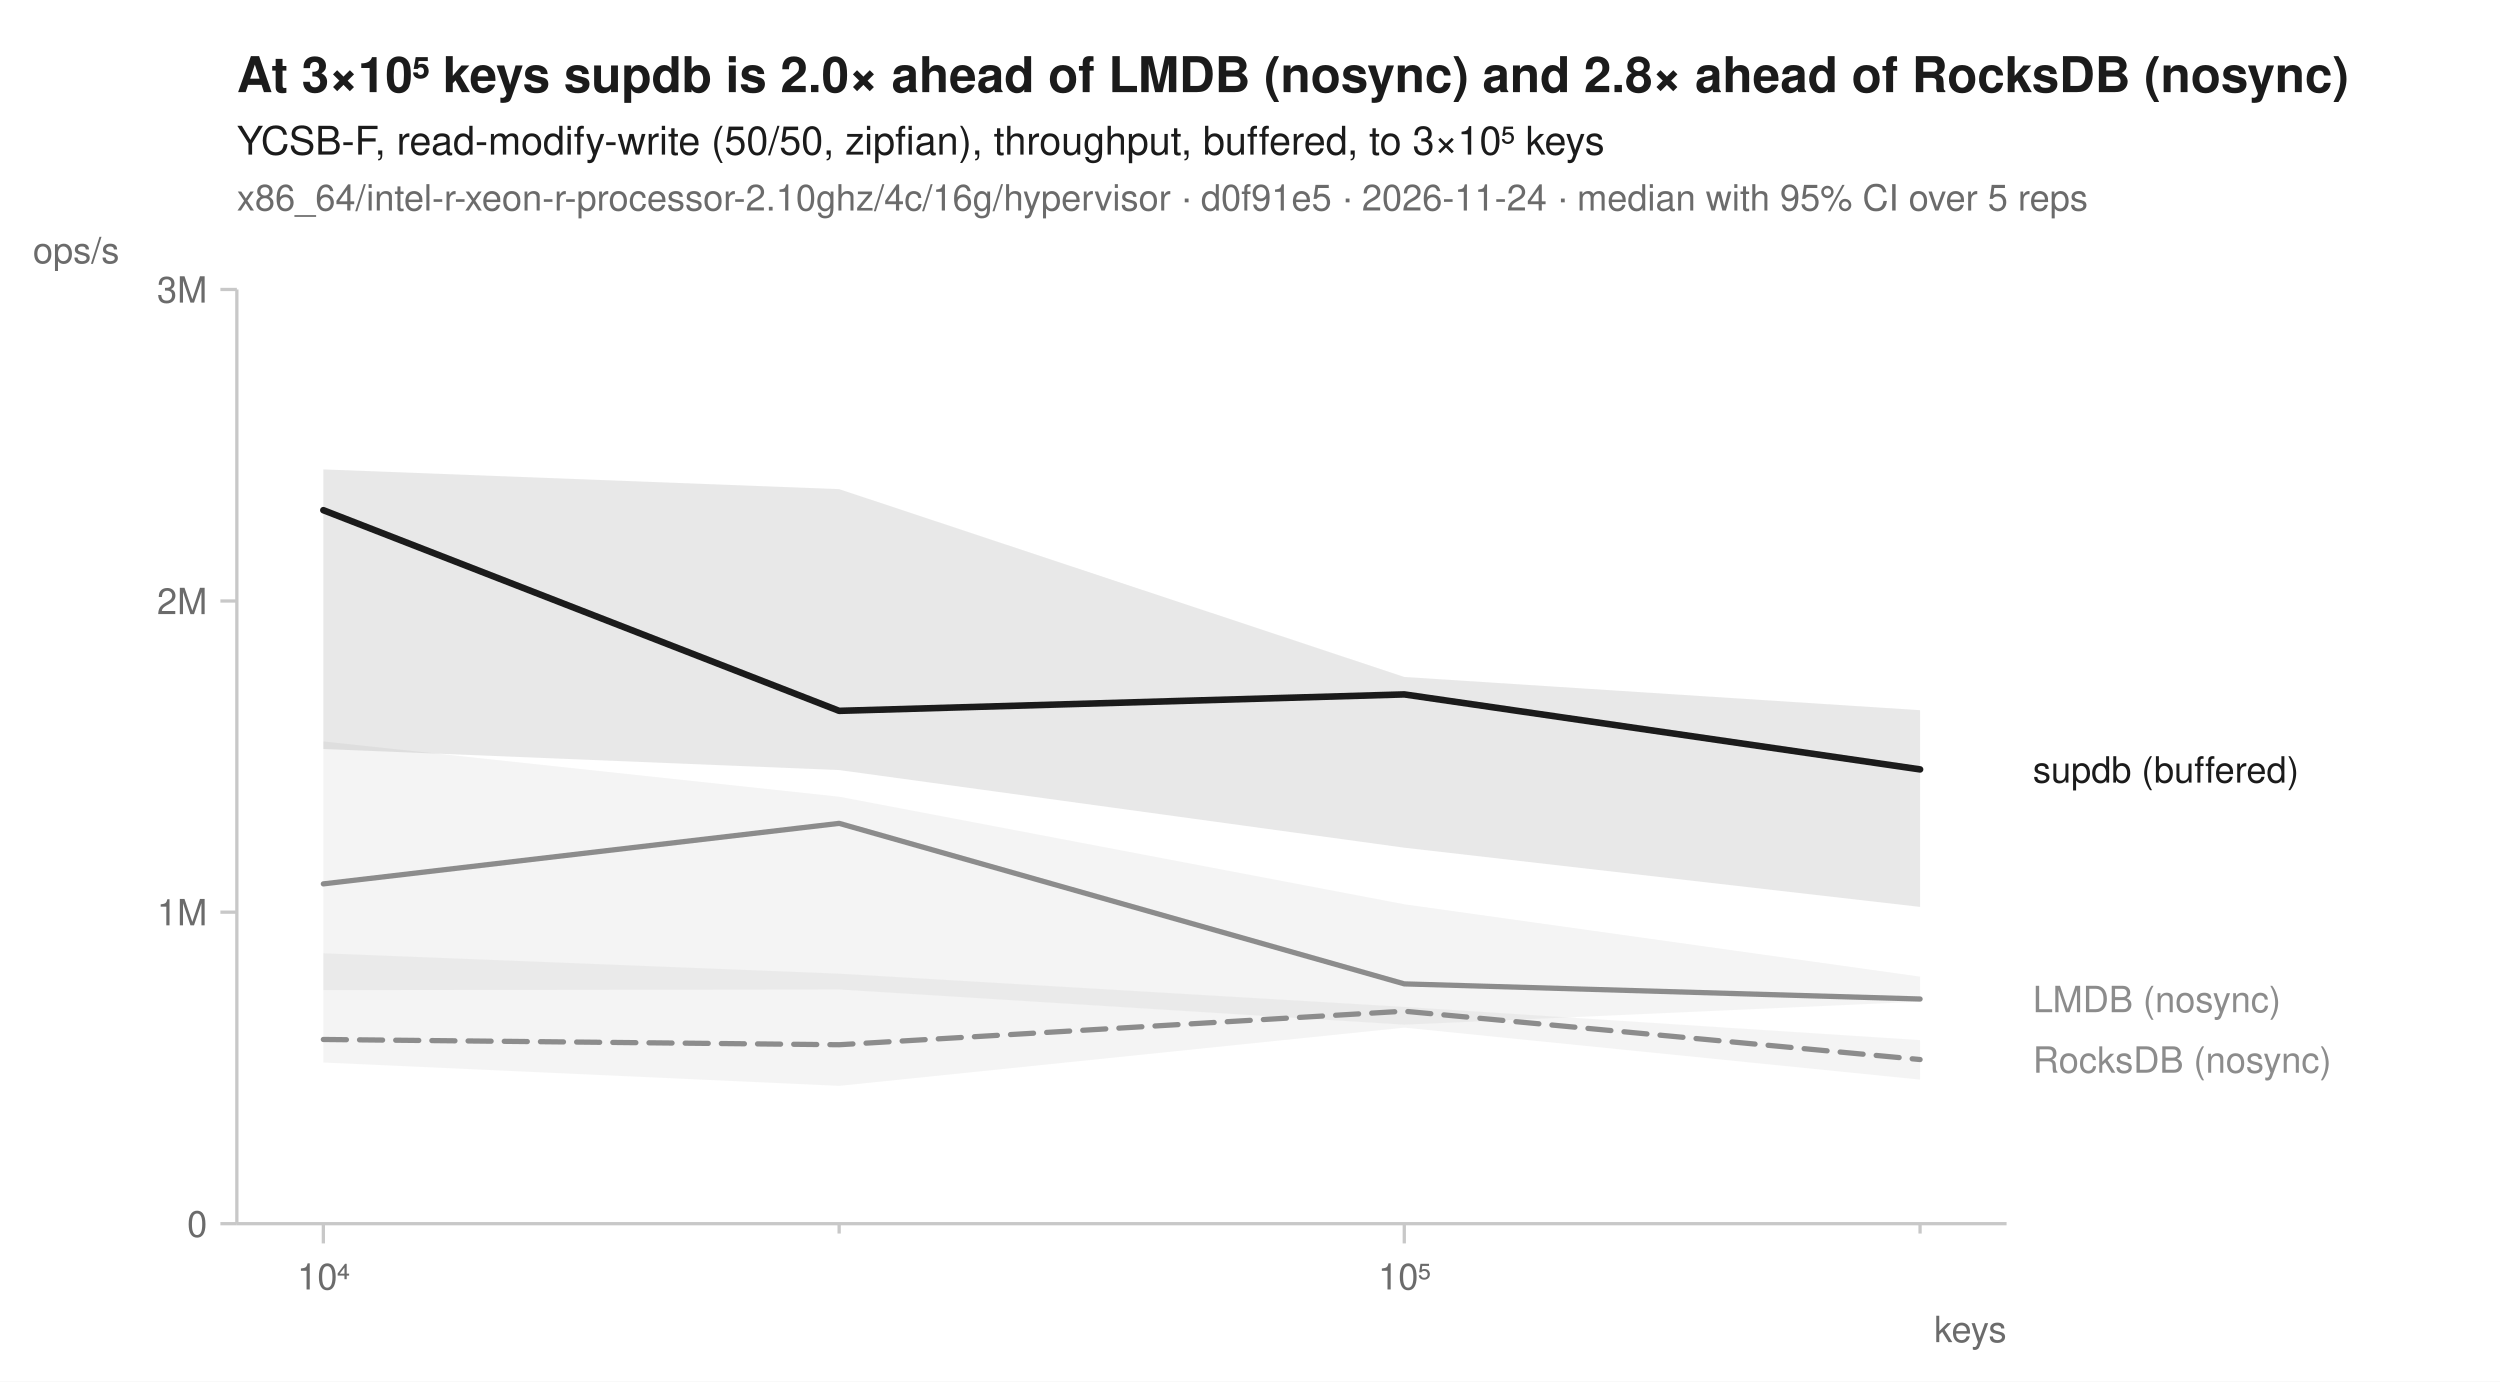
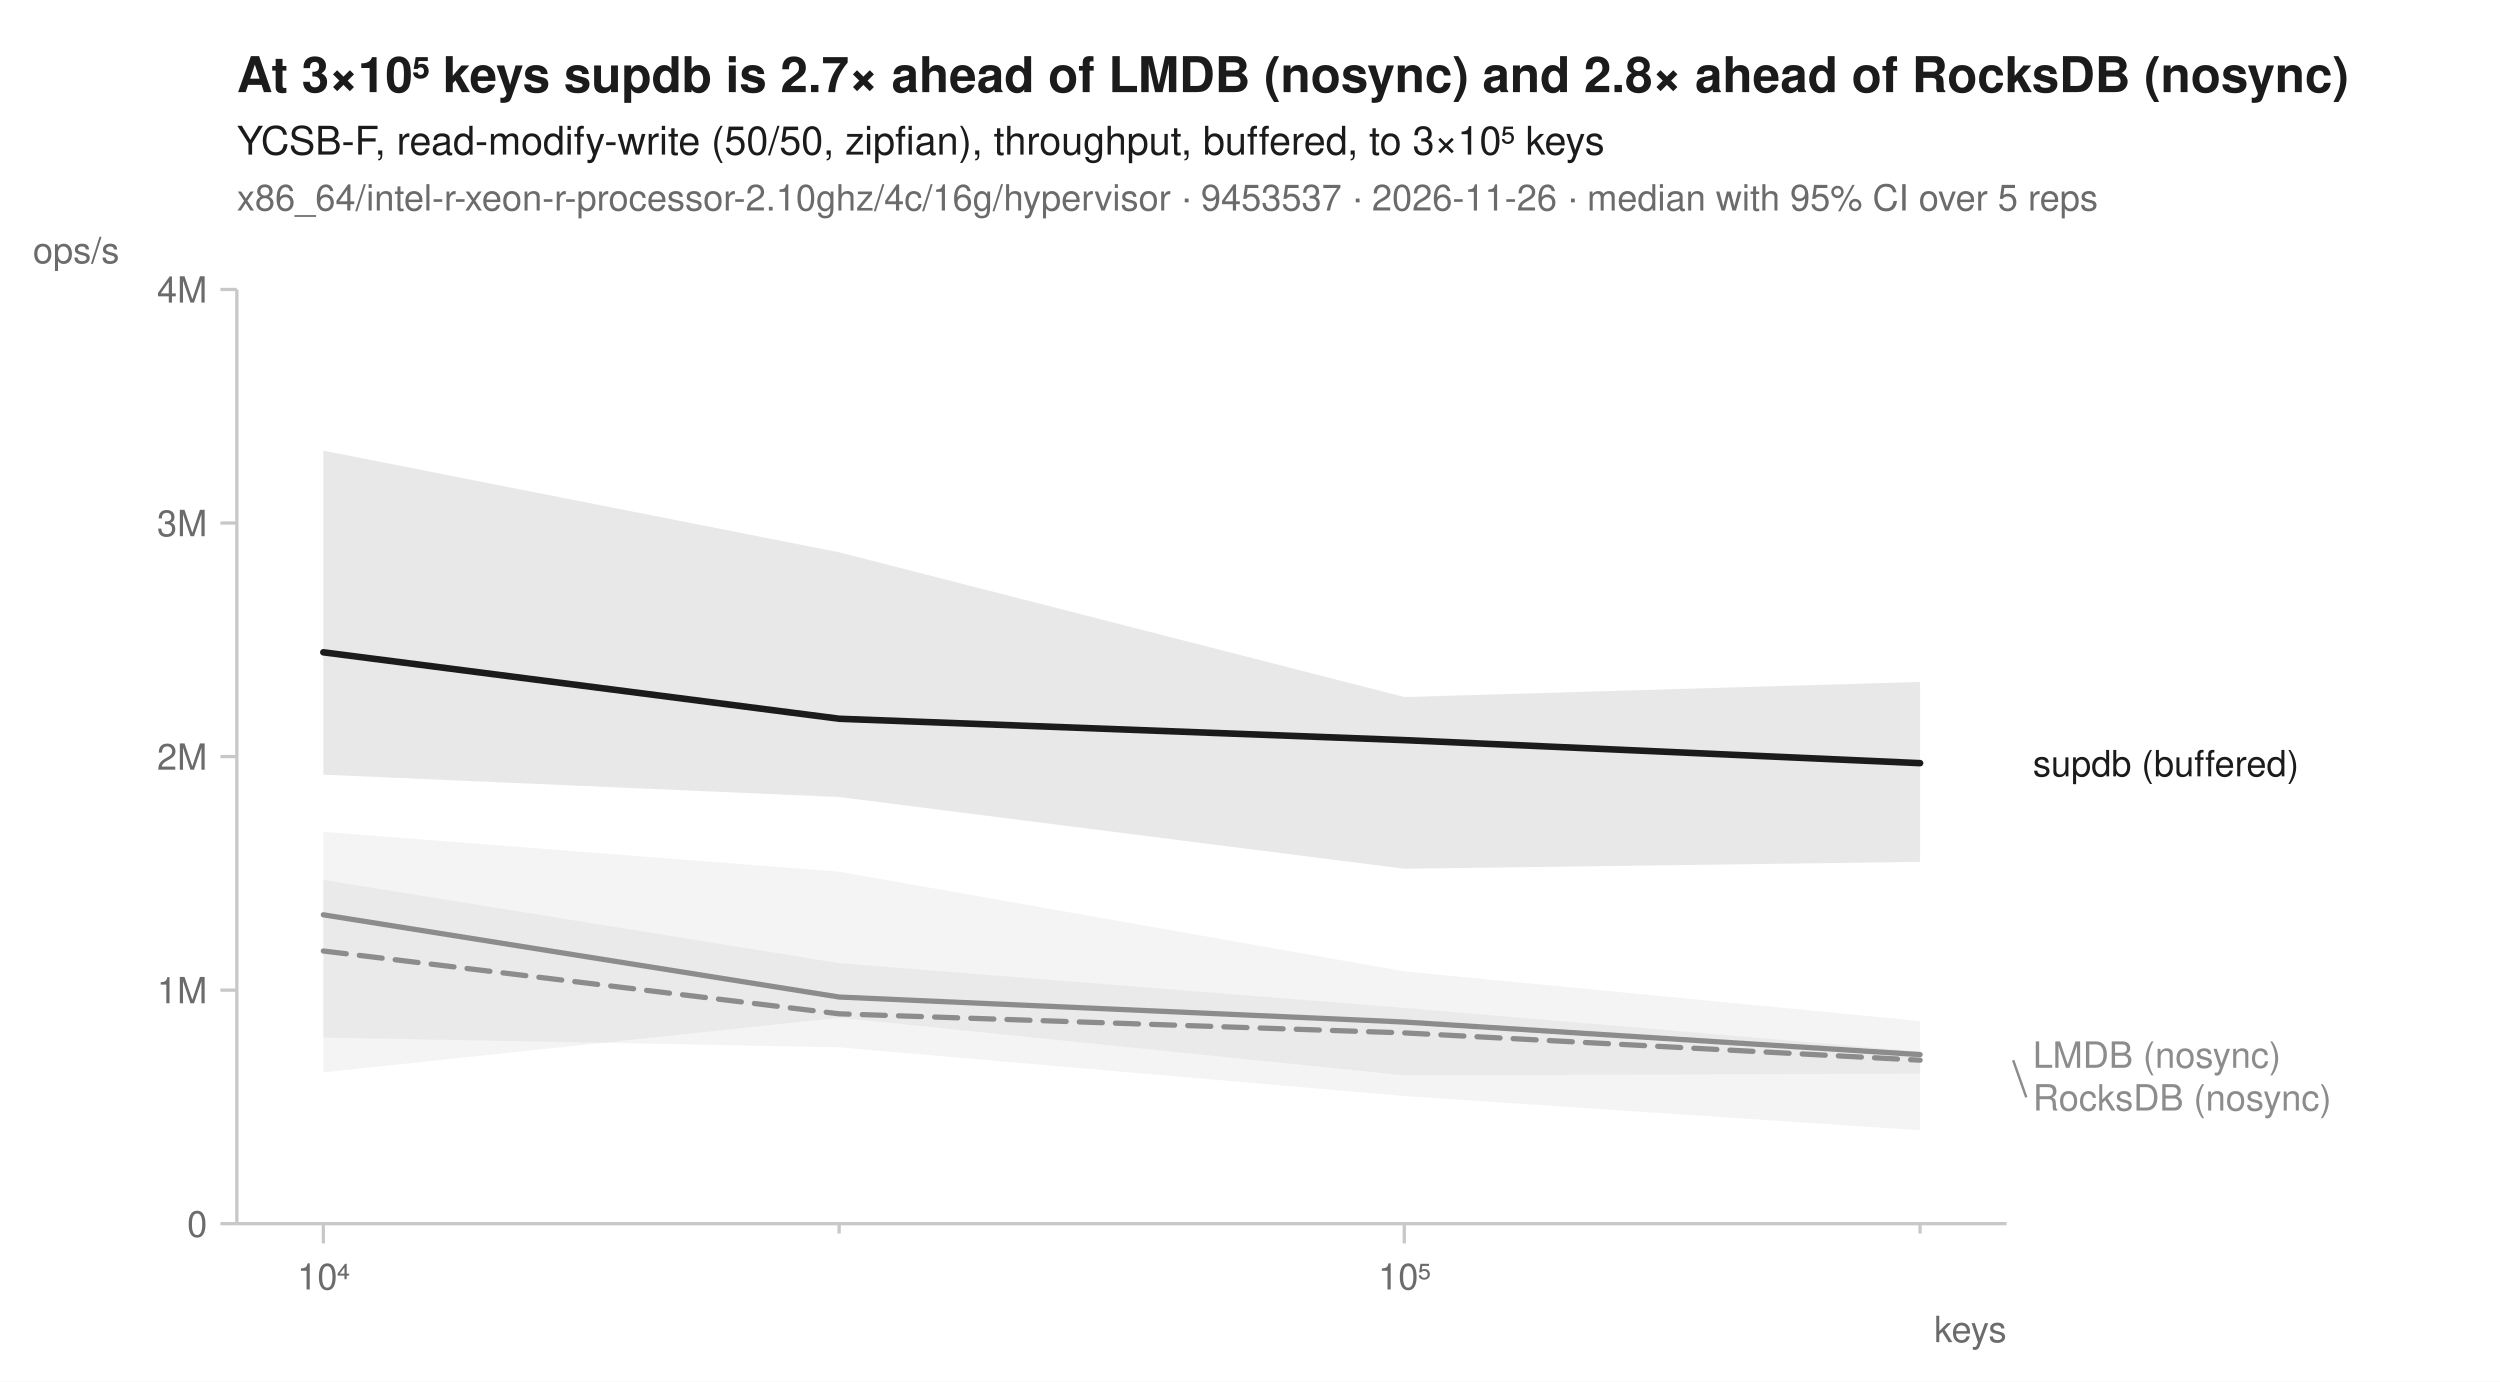
<svg xmlns="http://www.w3.org/2000/svg" width="760" height="420" viewBox="0 0 760 420" font-family="-apple-system, BlinkMacSystemFont, 'Segoe UI', Helvetica, Arial, sans-serif" fill="#1b1b1b">
  <rect width="760" height="420" fill="white" />
-   <text x="72" y="28" font-size="15" font-weight="600">At 3×10⁵ keys supdb is 2.0× ahead of LMDB (nosync) and 2.8× ahead of RocksDB (nosync)</text>
+   <text x="72" y="28" font-size="15" font-weight="600">At 3×10⁵ keys supdb is 2.7× ahead of LMDB (nosync) and 2.8× ahead of RocksDB (nosync)</text>
  <text x="72" y="47" font-size="12">YCSB-F, read-modify-write (50/50, zipfian), throughput, buffered, to 3×10⁵ keys</text>
-   <text x="72" y="64" font-size="11" fill="#6b6b6b">x86_64/intel-r-xeon-r-processor-2.10ghz/4c/16g/hypervisor · d0f91e5 · 2026-11-24 · median with 95% CI over 5 reps</text>
+   <text x="72" y="64" font-size="11" fill="#6b6b6b">x86_64/intel-r-xeon-r-processor-2.10ghz/4c/16g/hypervisor · 9453537 · 2026-11-26 · median with 95% CI over 5 reps</text>
  <line x1="72" y1="372" x2="610" y2="372" stroke="#c8c8c8" stroke-width="1" />
  <line x1="72" y1="88" x2="72" y2="372" stroke="#c8c8c8" stroke-width="1" />
  <line x1="98.3" y1="372" x2="98.3" y2="378" stroke="#c8c8c8" stroke-width="1" />
  <text x="98.3" y="392" font-size="11" text-anchor="middle" fill="#6b6b6b">10⁴</text>
  <line x1="255.1" y1="372" x2="255.1" y2="375" stroke="#c8c8c8" stroke-width="1" />
  <line x1="426.9" y1="372" x2="426.9" y2="378" stroke="#c8c8c8" stroke-width="1" />
  <text x="426.9" y="392" font-size="11" text-anchor="middle" fill="#6b6b6b">10⁵</text>
  <line x1="583.7" y1="372" x2="583.7" y2="375" stroke="#c8c8c8" stroke-width="1" />
  <text x="610" y="408" font-size="11" text-anchor="end" fill="#6b6b6b">keys</text>
  <line x1="67" y1="372.0" x2="72" y2="372.0" stroke="#c8c8c8" stroke-width="1" />
  <text x="63" y="376.0" font-size="11" text-anchor="end" fill="#6b6b6b">0</text>
-   <line x1="67" y1="277.3" x2="72" y2="277.3" stroke="#c8c8c8" stroke-width="1" />
-   <text x="63" y="281.3" font-size="11" text-anchor="end" fill="#6b6b6b">1M</text>
-   <line x1="67" y1="182.7" x2="72" y2="182.7" stroke="#c8c8c8" stroke-width="1" />
-   <text x="63" y="186.7" font-size="11" text-anchor="end" fill="#6b6b6b">2M</text>
+   <line x1="67" y1="301.0" x2="72" y2="301.0" stroke="#c8c8c8" stroke-width="1" />
+   <text x="63" y="305.0" font-size="11" text-anchor="end" fill="#6b6b6b">1M</text>
+   <line x1="67" y1="230.0" x2="72" y2="230.0" stroke="#c8c8c8" stroke-width="1" />
+   <text x="63" y="234.0" font-size="11" text-anchor="end" fill="#6b6b6b">2M</text>
+   <line x1="67" y1="159.0" x2="72" y2="159.0" stroke="#c8c8c8" stroke-width="1" />
+   <text x="63" y="163.0" font-size="11" text-anchor="end" fill="#6b6b6b">3M</text>
  <line x1="67" y1="88.0" x2="72" y2="88.0" stroke="#c8c8c8" stroke-width="1" />
-   <text x="63" y="92.0" font-size="11" text-anchor="end" fill="#6b6b6b">3M</text>
+   <text x="63" y="92.0" font-size="11" text-anchor="end" fill="#6b6b6b">4M</text>
  <text x="10" y="80" font-size="11" text-anchor="start" fill="#6b6b6b">ops/s</text>
-   <path d="M98.3,289.8 L255.1,296.0 L426.9,306.1 L583.7,316.2 L583.7,328.2 L426.9,312.4 L255.1,330.1 L98.3,323.0 Z" fill="#8c8c8c" fill-opacity="0.10" />
-   <path d="M98.3,225.4 L255.1,242.2 L426.9,274.9 L583.7,296.9 L583.7,304.5 L426.9,311.5 L255.1,300.8 L98.3,301.0 Z" fill="#8c8c8c" fill-opacity="0.10" />
-   <path d="M98.3,142.7 L255.1,148.7 L426.9,205.8 L583.7,215.9 L583.7,275.7 L426.9,257.7 L255.1,234.1 L98.3,227.7 Z" fill="#1b1b1b" fill-opacity="0.10" />
-   <path d="M98.3,316.0 L255.1,317.6 L426.9,307.4 L583.7,322.1 " fill="none" stroke="#8c8c8c" stroke-width="1.6" stroke-linejoin="round" stroke-linecap="round" stroke-dasharray="7,4" />
-   <path d="M98.3,268.7 L255.1,250.3 L426.9,299.1 L583.7,303.7 " fill="none" stroke="#8c8c8c" stroke-width="1.6" stroke-linejoin="round" stroke-linecap="round" />
-   <path d="M98.3,155.1 L255.1,216.1 L426.9,211.1 L583.7,233.9 " fill="none" stroke="#1b1b1b" stroke-width="2" stroke-linejoin="round" stroke-linecap="round" />
-   <text x="618.0" y="237.9" font-size="11" fill="#1b1b1b">supdb (buffered)</text>
-   <text x="618.0" y="307.7" font-size="11" fill="#8c8c8c">LMDB (nosync)</text>
-   <text x="618.0" y="326.1" font-size="11" fill="#8c8c8c">RocksDB (nosync)</text>
+   <path d="M98.3,267.5 L255.1,292.8 L426.9,306.4 L583.7,319.7 L583.7,343.6 L426.9,333.2 L255.1,318.4 L98.3,315.4 Z" fill="#8c8c8c" fill-opacity="0.10" />
+   <path d="M98.3,252.9 L255.1,265.0 L426.9,295.3 L583.7,310.4 L583.7,326.4 L426.9,326.9 L255.1,309.4 L98.3,326.0 Z" fill="#8c8c8c" fill-opacity="0.10" />
+   <path d="M98.3,137.0 L255.1,167.9 L426.9,211.9 L583.7,207.3 L583.7,262.0 L426.9,264.1 L255.1,242.3 L98.3,235.5 Z" fill="#1b1b1b" fill-opacity="0.10" />
+   <path d="M98.3,289.1 L255.1,308.2 L426.9,314.0 L583.7,322.3 " fill="none" stroke="#8c8c8c" stroke-width="1.6" stroke-linejoin="round" stroke-linecap="round" stroke-dasharray="7,4" />
+   <path d="M98.3,278.1 L255.1,303.1 L426.9,310.7 L583.7,320.6 " fill="none" stroke="#8c8c8c" stroke-width="1.6" stroke-linejoin="round" stroke-linecap="round" />
+   <path d="M98.3,198.3 L255.1,218.5 L426.9,225.0 L583.7,232.0 " fill="none" stroke="#1b1b1b" stroke-width="2" stroke-linejoin="round" stroke-linecap="round" />
+   <text x="618.0" y="236.0" font-size="11" fill="#1b1b1b">supdb (buffered)</text>
+   <text x="618.0" y="324.6" font-size="11" fill="#8c8c8c">LMDB (nosync)</text>
+   <line x1="612.0" y1="322.3" x2="616.0" y2="333.6" stroke="#8c8c8c" stroke-width="0.75" />
+   <text x="618.0" y="337.6" font-size="11" fill="#8c8c8c">RocksDB (nosync)</text>
</svg>
